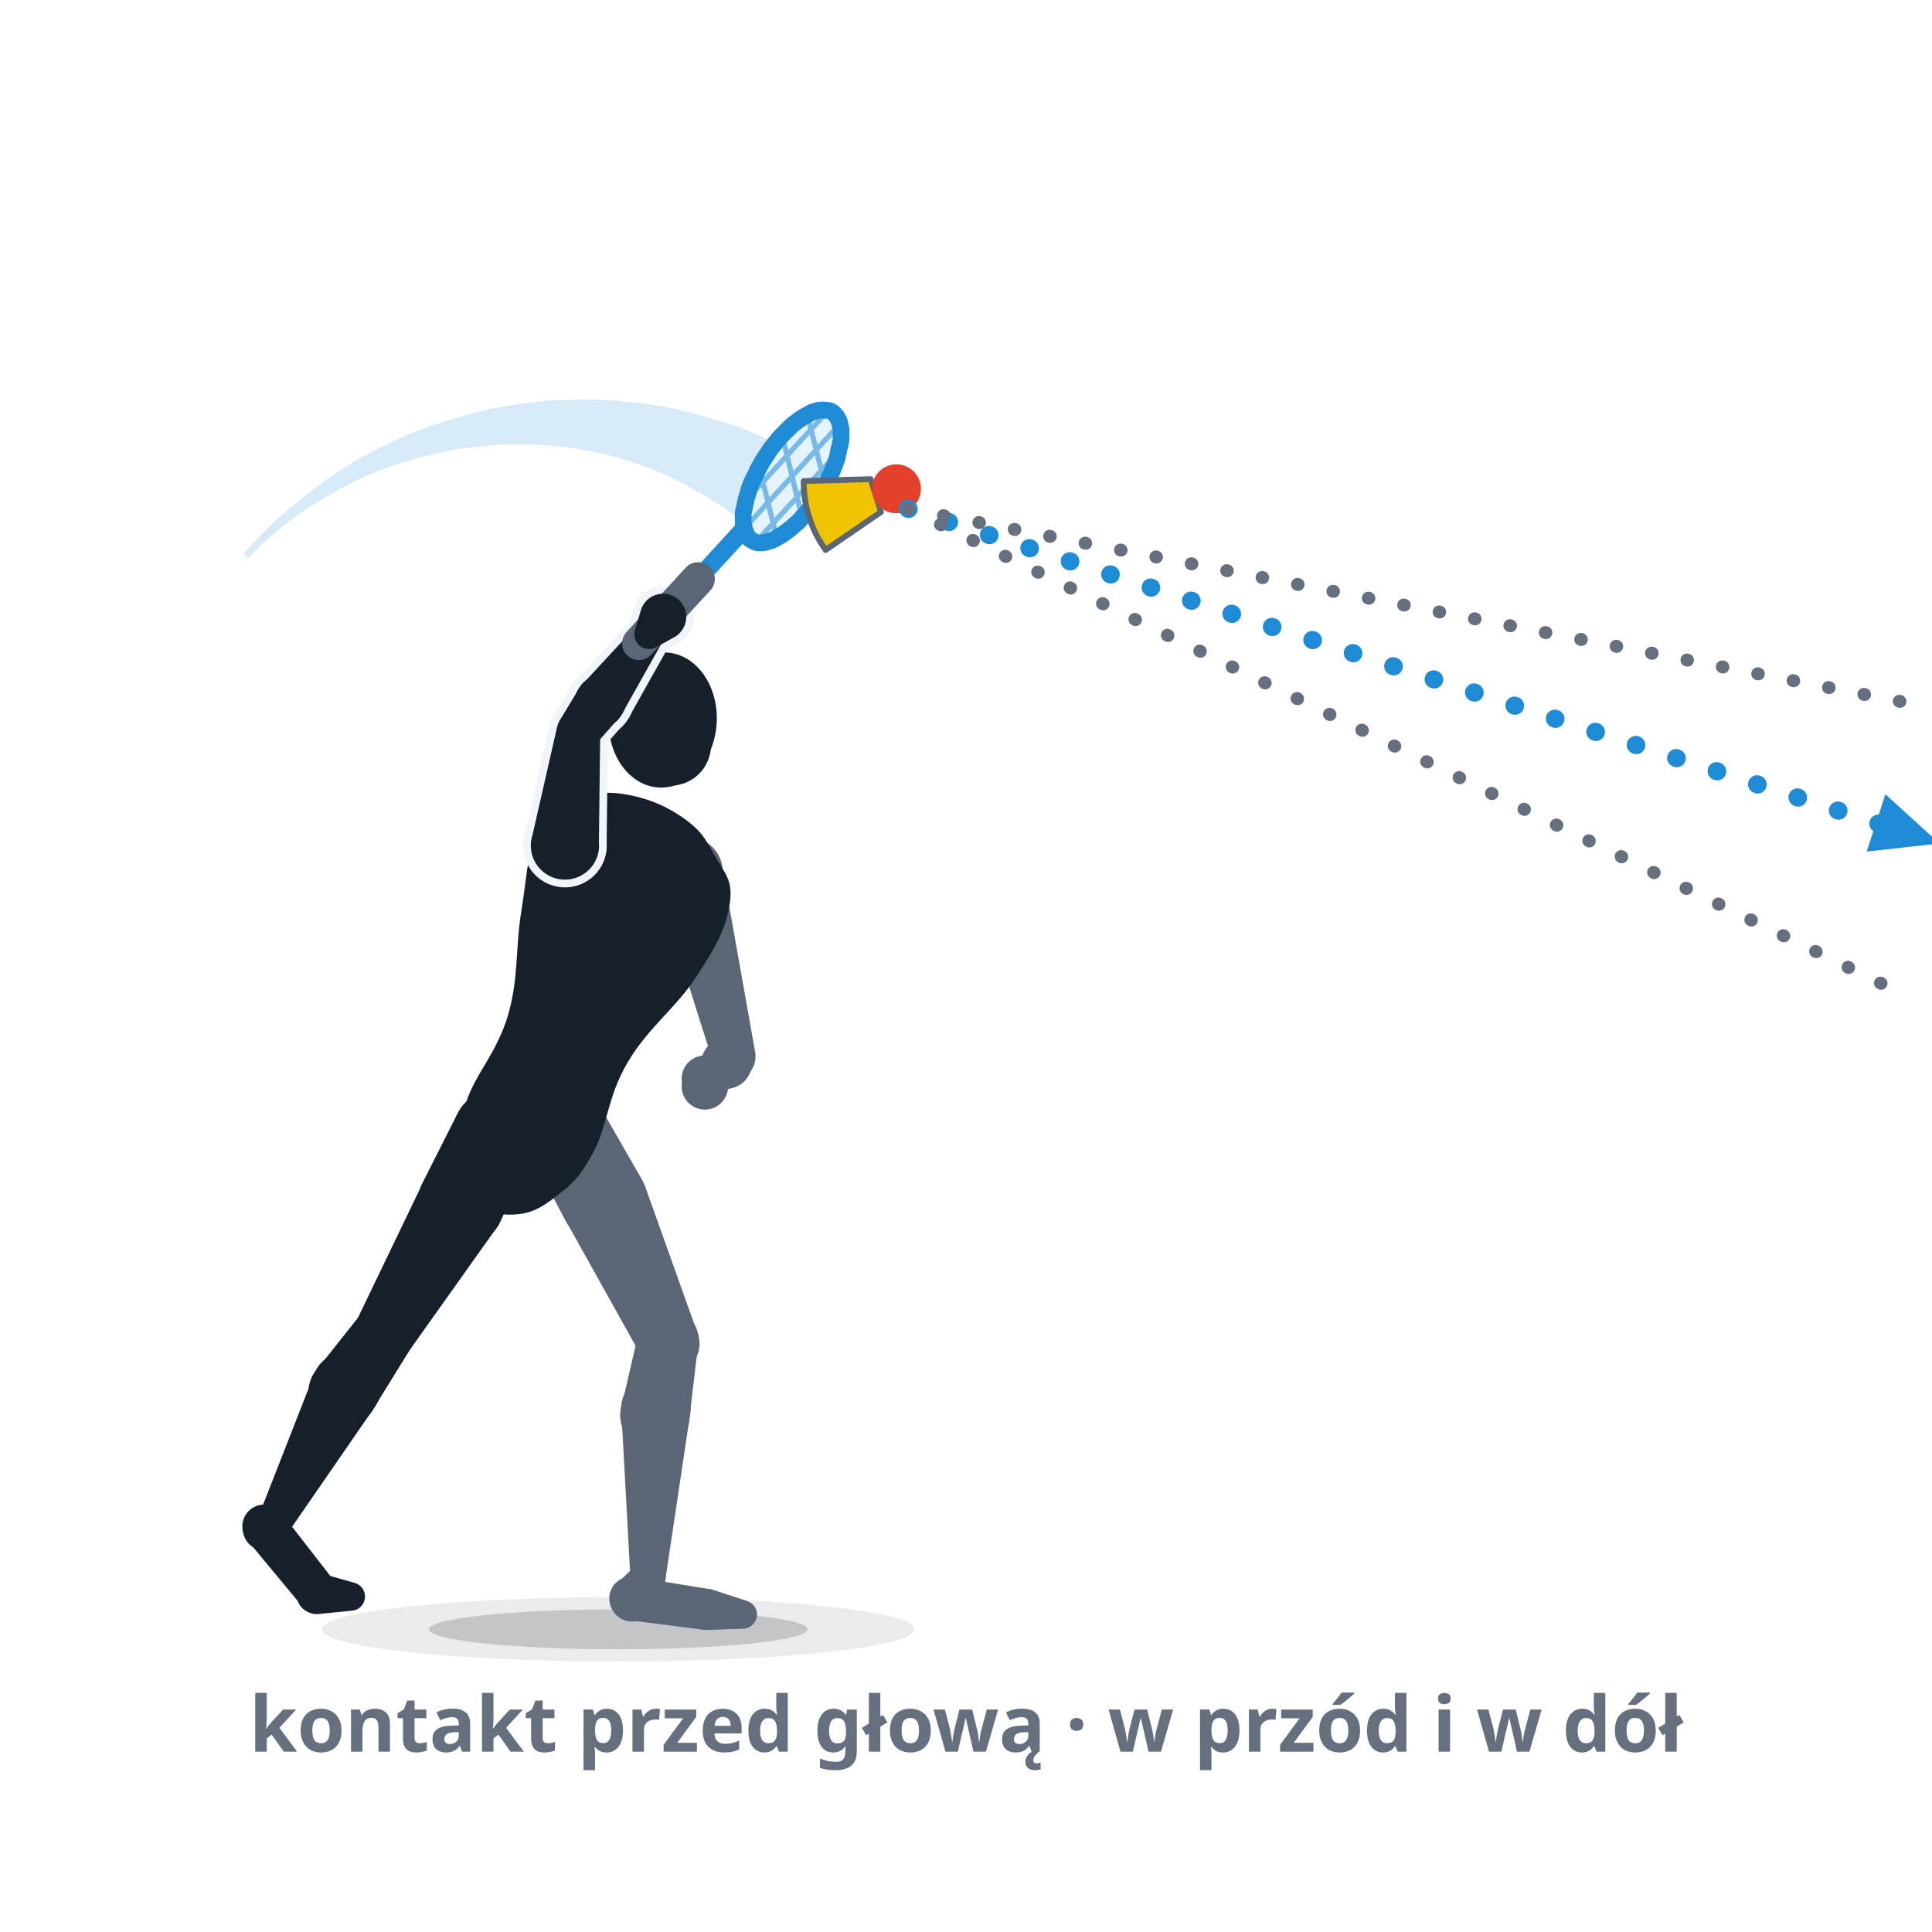
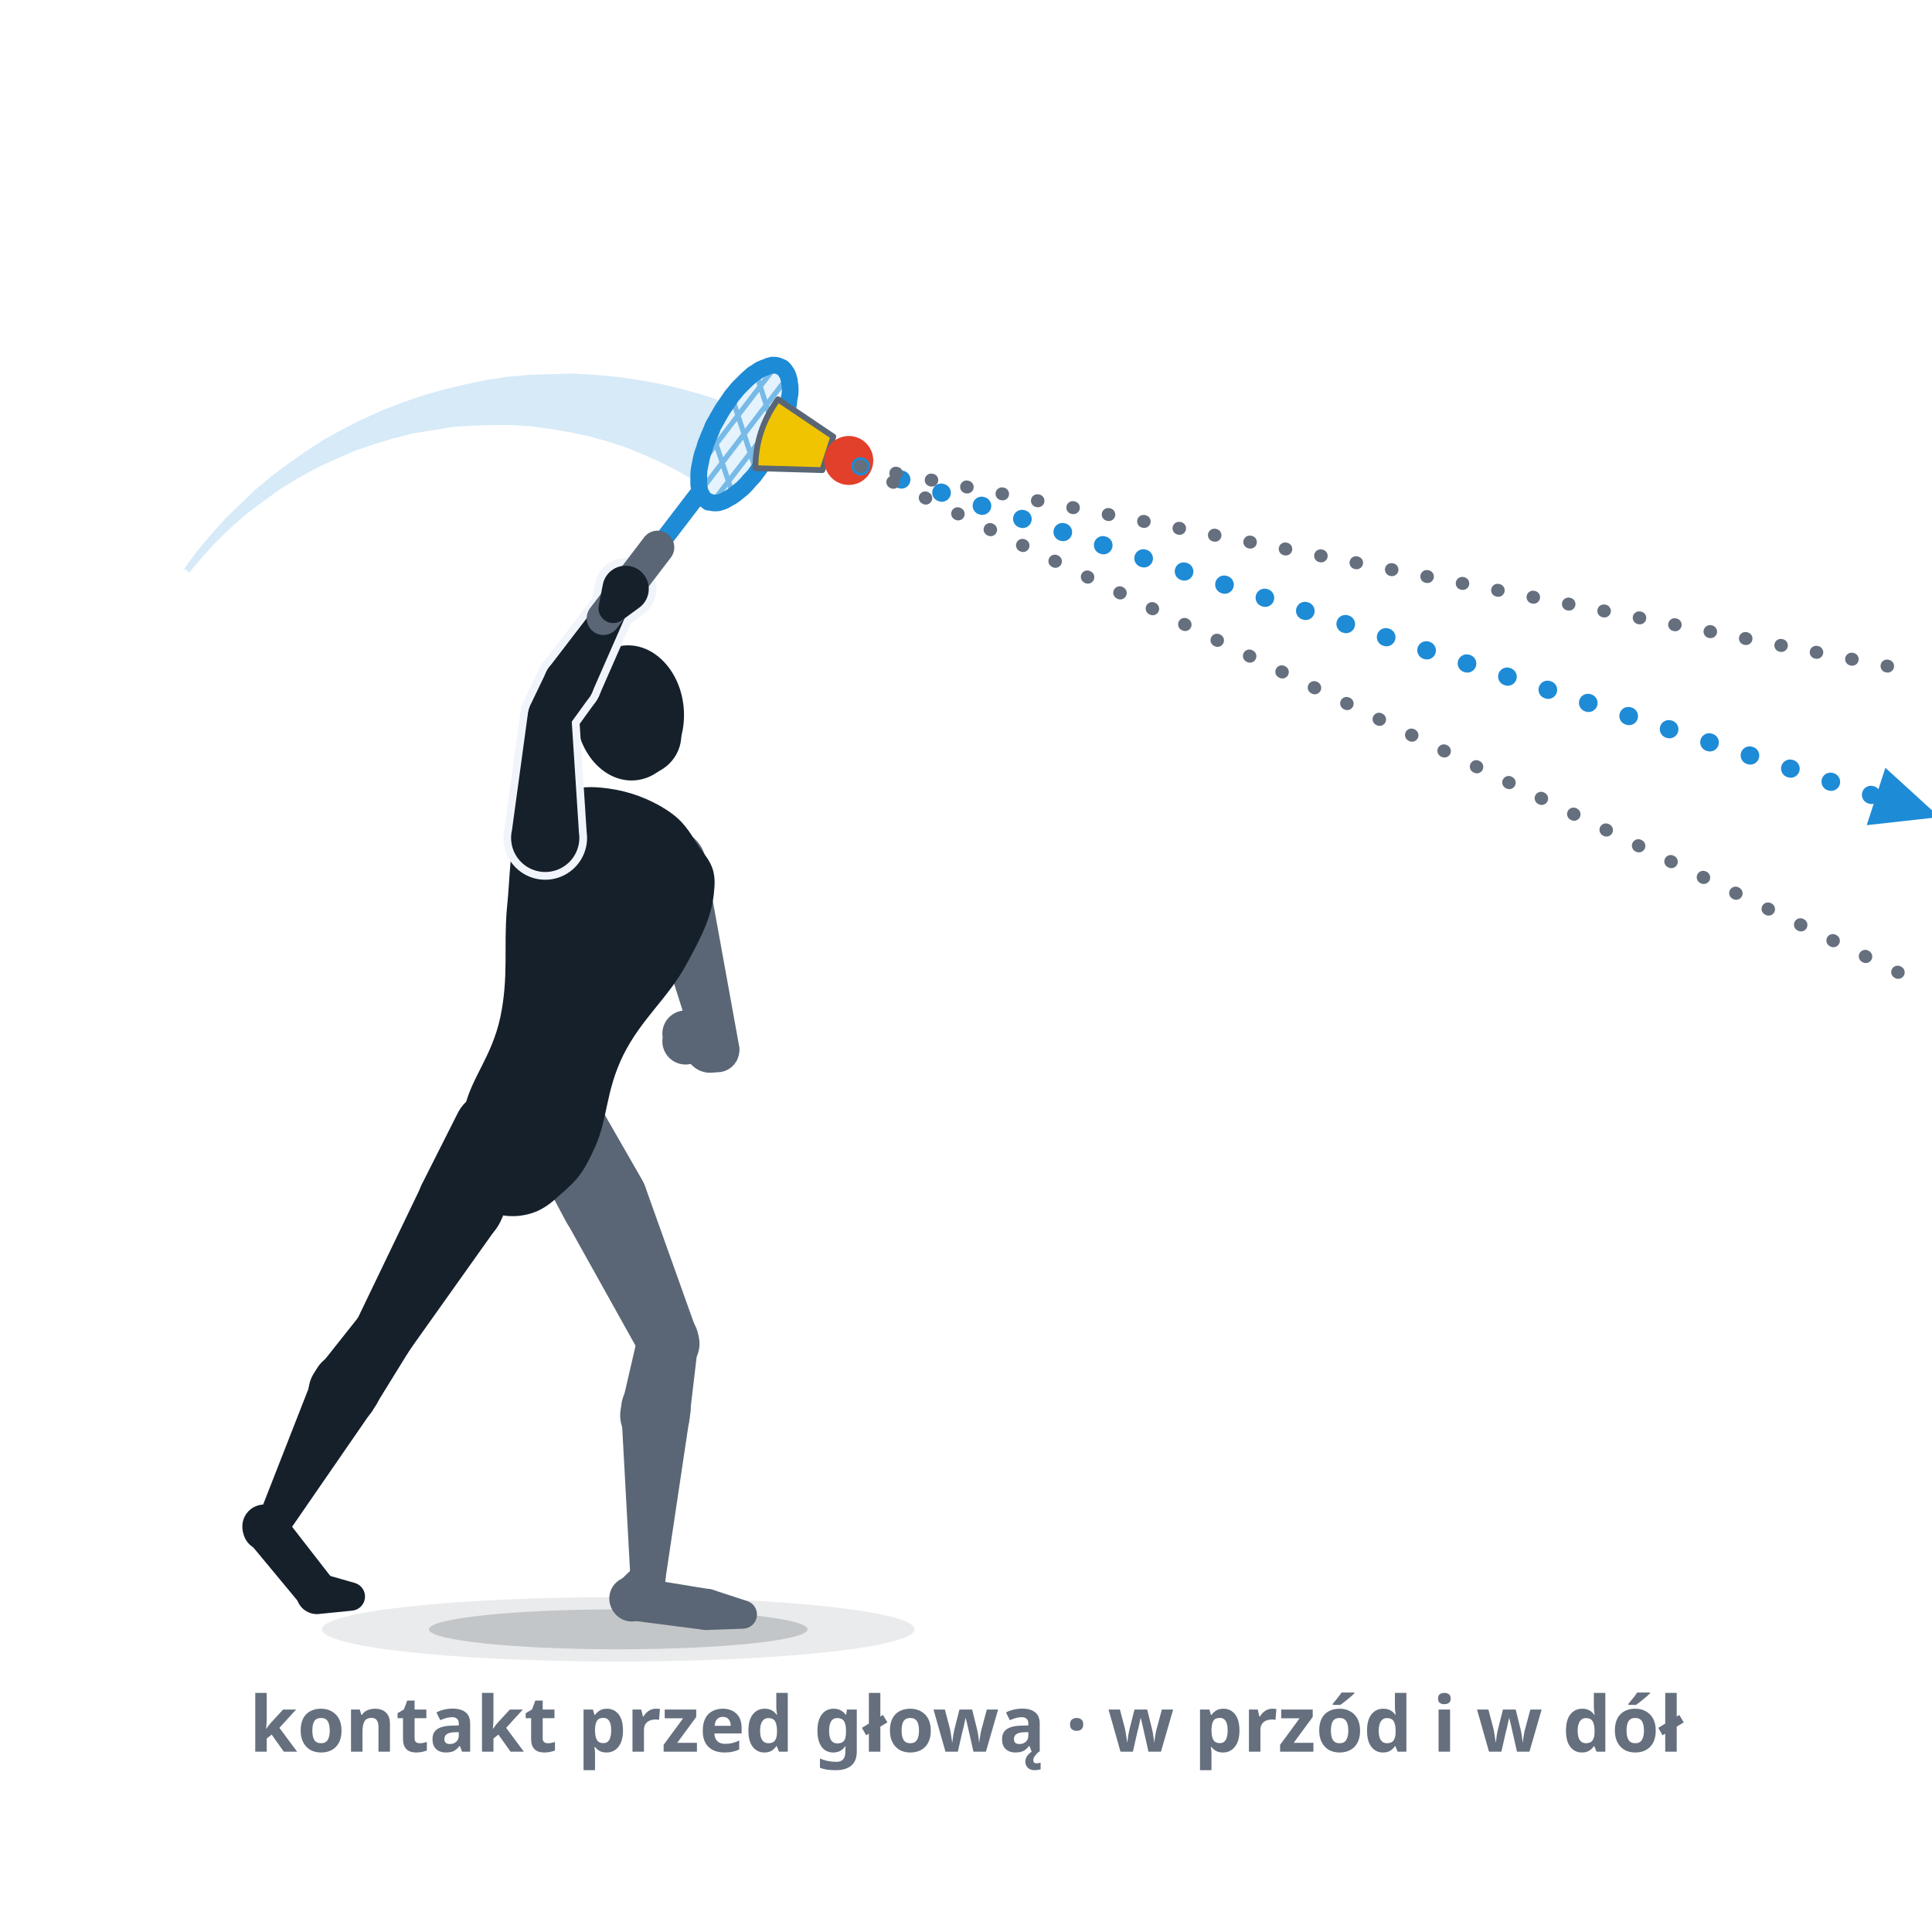
- <svg xmlns="http://www.w3.org/2000/svg" viewBox="0 0 300 300" role="img" data-quelle="figuren" aria-label="Smecz: ten sam gracz co przy clearze, ale punkt kontaktu leży dalej z przodu, przed głową nad przednim barkiem. Główka rakiety jest zamknięta, tułów pochyla się do przodu, ciężar ciała spoczywa na przedniej nodze. Tor lotu prowadzi daleko w przód i w dół na pole przeciwnika; dwie cienkie linie obok pokazują inne kąty.">
+ <svg xmlns="http://www.w3.org/2000/svg" viewBox="0 0 300 300" role="img" data-quelle="figuren" aria-label="Smecz: ten sam gracz co przy clearze, ale punkt kontaktu leży dalej z przodu, przed głową nad przednim barkiem. Powierzchnia rakiety jest zamknięta, tułów pochyla się do przodu, ciężar ciała spoczywa na przedniej nodze. Tor lotu prowadzi daleko w przód i w dół na pole przeciwnika; dwie cienkie linie obok pokazują inne kąty.">
  <style>
    .s-k{fill:var(--tinte,#16202b)}
    .s-f{fill:var(--tinte-2,#5a6675)}
    .s-x{fill:var(--flaeche-2,#f1f5fb);stroke:var(--flaeche-2,#f1f5fb);stroke-width:2.4;stroke-linejoin:round}
    .s-rf{fill:var(--primaer,#38a4f1);opacity:.14}
    .s-rs{fill:none;stroke:var(--primaer-dunkel,#1e8bd6);stroke-width:.8;opacity:.55}
    .s-rr{fill:none;stroke:var(--primaer-dunkel,#1e8bd6);stroke-width:2.6;stroke-linejoin:round}
    .s-rh{fill:none;stroke:var(--primaer-dunkel,#1e8bd6);stroke-width:2.1;stroke-linecap:round;stroke-linejoin:round}
    .s-rsch{fill:none;stroke:var(--primaer-dunkel,#1e8bd6);stroke-width:2.8;stroke-linecap:round}
    .s-rg{fill:none;stroke:var(--tinte-2,#5a6675);stroke-width:5.2;stroke-linecap:round}
    .s-korb{fill:var(--speeder-korb,#f0c400);stroke:var(--tinte-2,#5a6675);stroke-width:.9;stroke-linejoin:round}
    .s-kappe{fill:var(--speeder-kappe,#e2402a)}
    .s-sch{fill:var(--schatten-boden,#16202b2e)}
    .s-schw{fill:var(--schatten-boden,#16202b2e);opacity:.5}
    .s-spur{fill:var(--primaer-dunkel,#1e8bd6);opacity:.18}
    .s-bahn{fill:none;stroke:var(--primaer-dunkel,#1e8bd6);stroke-width:2.8;stroke-dasharray:.1 6.5;stroke-linecap:round}
    .s-bahng{fill:none;stroke:var(--tinte-3,#656f7e);stroke-width:2;stroke-dasharray:.1 5.5;stroke-linecap:round}
    .s-mk{fill:var(--primaer-dunkel,#1e8bd6)}
    .st{fill:var(--tinte-3,#656f7e);font:600 12px/1 system-ui,sans-serif;text-anchor:middle}
  </style>
  <defs>
    <marker id="p011" viewBox="0 0 10 10" markerWidth="4.4" markerHeight="4.4" refX="5" refY="5" orient="auto">
      <path d="M1,1.2 L9.4,5 L1,8.8 Z" class="s-mk" />
    </marker>
  </defs>
  <ellipse class="s-schw" cx="96" cy="253" rx="46" ry="5" />
  <ellipse class="s-sch" cx="96" cy="253" rx="29.4" ry="3.1" />
-   <path class="s-spur" d="M37.8,86L39.9,83.7L42.2,81.4L44.5,79.3L47,77.3L49.5,75.3L52.1,73.5L54.8,71.8L57.6,70.2L60.5,68.8L63.4,67.5L66.4,66.3L69.5,65.3L72.6,64.4L75.7,63.6L78.9,63L82.1,62.5L85.3,62.2L88.6,62.1L91.8,62L95.1,62.2L98.4,62.5L101.6,62.9L104.8,63.5L108,64.3L111.2,65.2L114.4,66.2L117.4,67.4L120.5,68.8L114.4,80.3L112.2,78.7L109.8,77.2L107.4,75.8L104.9,74.5L102.3,73.3L99.7,72.3L97,71.4L94.2,70.6L91.4,70L88.5,69.5L85.6,69.2L82.6,69L79.7,69L76.7,69.1L73.7,69.4L70.7,69.8L67.8,70.4L64.8,71.1L61.9,72L59,73L56.2,74.2L53.4,75.6L50.7,77.1L48.1,78.7L45.5,80.5L43.1,82.4L40.7,84.5L38.5,86.7Z" />
+   <path class="s-spur" d="M28.6,88.3L30.6,85.6L32.7,83.1L34.9,80.6L37.3,78.3L39.7,76L42.2,73.9L44.9,71.9L47.6,70L50.4,68.2L53.3,66.6L56.3,65.1L59.4,63.7L62.5,62.5L65.7,61.4L68.9,60.5L72.2,59.7L75.5,59L78.8,58.5L82.2,58.2L85.6,58.1L89,58L92.3,58.2L95.7,58.5L99.1,59L102.5,59.6L105.8,60.4L109.1,61.3L112.4,62.4L107.4,74.4L105,73L102.4,71.7L99.7,70.5L97,69.4L94.2,68.5L91.3,67.7L88.4,67.1L85.5,66.6L82.5,66.2L79.4,66L76.4,66L73.3,66.1L70.2,66.3L67.2,66.8L64.1,67.3L61,68.1L58,69L55.1,70L52.1,71.3L49.3,72.6L46.4,74.2L43.7,75.8L41.1,77.7L38.5,79.6L36.1,81.7L33.7,84L31.5,86.4L29.4,88.9Z" />
  <g class="s-f">
    <path d="M81.3,177.3L87.9,189.7A6.7,6.7 0 1 0 99.7,183.2L92.7,171A6.5,6.5 0 0 0 81.3,177.3Z" />
    <path d="M88,189.8L99.6,210.6A4.7,4.7 0 0 0 108.2,206.7L100.2,184.3A6.7,6.7 0 1 0 88,189.8Z" />
    <path d="M99.1,207.2L96.6,218A5.4,5.4 0 1 0 107.1,219.8L108.4,208.8A4.7,4.7 0 0 0 99.1,207.2Z" />
    <path d="M96.5,219.5L97.9,245.2A2.7,2.7 0 0 0 103.3,245.4L107.1,220A5.4,5.4 0 1 0 96.5,219.5Z" />
    <path d="M98.7,243.1L95.9,245.8A3.4,3.4 0 1 0 101.2,249.8L103,246.3A2.7,2.7 0 0 0 98.7,243.1Z" />
    <path d="M97.8,251.6L109.5,253.1A3.2,3.2 0 0 0 110.4,246.8L98.8,244.9A3.4,3.4 0 1 0 97.8,251.6Z" />
    <path d="M109.9,253.1L115.4,252.9A2.2,2.2 0 0 0 116,248.6L110.8,246.9A3.2,3.2 0 1 0 109.9,253.1Z" />
  </g>
  <g class="s-f">
-     <path d="M102,137.3L110.8,165.2A3.4,3.4 0 0 0 117.3,163.6L112.2,134.9A5.3,5.3 0 1 0 102,137.3Z" />
-     <path d="M112.8,161L111.4,161.5A3.9,3.9 0 1 0 116.2,167L116.9,165.8A3.4,3.4 0 0 0 112.8,161Z" />
-     <path d="M109.2,163.7L108,166.6A2.3,2.3 0 0 0 110.7,169.7L113.8,168.9A3.9,3.9 0 1 0 109.2,163.7Z" />
+     <path d="M99.5,136.4L108.3,164.2A3.4,3.4 0 0 0 114.8,162.6L109.6,133.9A5.3,5.3 0 1 0 99.5,136.4Z" />
+     <path d="M113.9,160.8L113,159.9A3.9,3.9 0 1 0 110.2,166.5L111.5,166.5A3.4,3.4 0 0 0 113.9,160.8Z" />
+     <path d="M109.8,158.8L107,159.1A2.3,2.3 0 0 0 105.4,162.9L107.2,165.1A3.9,3.9 0 1 0 109.8,158.8Z" />
  </g>
  <g class="s-f">
-     <path d="M105.9,168.1a3.6,3.6 0 1 0 7.1,0a3.6,3.6 0 1 0 -7.1,0Z" />
+     <path d="M102.9,161.1a3.6,3.6 0 1 0 7.1,0a3.6,3.6 0 1 0 -7.1,0Z" />
  </g>
  <g class="s-k">
-     <path d="M105.8,126.8C108.7,128.8 109.5,130.1 111,132.9C112.5,135.6 113.9,136.6 113.3,140.4C112.7,144.2 111.3,146.8 108.1,151.7C104.9,156.6 100.7,159.5 97.5,164.9C94.3,170.3 94.4,174.6 92.2,178.8C89.9,183 88.8,183.9 86.3,185.8C83.8,187.8 82.1,188.5 79.7,188.6C77.3,188.7 75.9,188.2 74.2,186.5C72.6,184.8 71.9,183.2 71.5,180.1C71.1,177 70.9,175.6 72.4,171.1C73.9,166.6 77.1,163.6 78.9,157.6C80.6,151.7 80,146.9 81,141.2C81.9,135.4 81.9,132.2 83.6,128.9C85.2,125.5 86.6,125.5 89.3,124.4C91.9,123.3 93.5,122.8 96.8,123.3C100.1,123.8 103,124.9 105.8,126.8Z" />
+     <path d="M102.6,125.2C105.5,126.9 106.5,128.2 108.1,130.8C109.8,133.4 111.3,134.4 110.9,138.2C110.6,142 109.3,144.8 106.5,149.9C103.7,155 99.6,158.2 96.8,163.8C94,169.5 94.4,173.7 92.4,178.1C90.5,182.4 89.4,183.4 87,185.5C84.7,187.7 83,188.5 80.6,188.8C78.2,189 76.8,188.6 75,187C73.3,185.4 72.4,183.9 71.9,180.8C71.3,177.8 71,176.4 72.2,171.8C73.3,167.2 76.4,164 77.7,157.9C79,151.7 78.2,147.1 78.7,141.2C79.3,135.4 79,132.2 80.5,128.7C81.9,125.3 83.3,125.2 85.9,123.9C88.4,122.6 89.9,122 93.3,122.3C96.6,122.6 99.6,123.5 102.6,125.2Z" />
    <path d="M71.2,172.6L65.5,183.9A6.7,6.7 0 1 0 77.7,189.7L82.9,178.2A6.5,6.5 0 0 0 71.2,172.6Z" />
    <path d="M65.5,184L55.4,205A4.7,4.7 0 0 0 63.5,209.8L77,190.8A6.7,6.7 0 1 0 65.5,184Z" />
    <path d="M56,204.1L49.5,212.3A5.4,5.4 0 1 0 58.2,218.4L63.7,209.5A4.7,4.7 0 0 0 56,204.1Z" />
    <path d="M48.7,213.6L40.4,234.8A2.7,2.7 0 0 0 45.2,237.3L58.1,218.6A5.4,5.4 0 1 0 48.7,213.6Z" />
    <path d="M41.8,233.3L39.9,234.2A3.4,3.4 0 1 0 44.1,239L45.2,237.2A2.7,2.7 0 0 0 41.8,233.3Z" />
    <path d="M38.6,239.4L46.9,249.4A3.2,3.2 0 0 0 51.9,245.5L43.9,235.2A3.4,3.4 0 1 0 38.6,239.4Z" />
    <path d="M49.7,250.6L54.7,250.1A2.2,2.2 0 0 0 55.1,245.8L50.2,244.4A3.2,3.2 0 1 0 49.7,250.6Z" />
  </g>
  <g class="s-k">
-     <ellipse cx="102.9" cy="111.8" rx="8.4" ry="10.5" transform="rotate(3.3 102.9 111.8)" />
-     <path d="M97.8,115.7a6.3,6.3 0 1 0 12.6,0a6.3,6.3 0 1 0 -12.6,0Z" />
+     <ellipse cx="97.8" cy="110.7" rx="8.4" ry="10.5" transform="rotate(-4.1 97.8 110.7)" />
+     <path d="M93.2,114.1a6.3,6.3 0 1 0 12.6,0a6.3,6.3 0 1 0 -12.6,0Z" />
  </g>
  <g class="s-x">
-     <path d="M93,130.8L93.2,113.6A3.4,3.4 0 0 0 86.5,112.9L82.7,129.6A5.3,5.3 0 1 0 93,130.8Z" />
-     <path d="M92.3,115.8L96,111.6A3.9,3.9 0 1 0 89.8,107.1L86.9,111.9A3.4,3.4 0 0 0 92.3,115.8Z" />
-     <path d="M96.5,111L102.9,99.6A2.3,2.3 0 0 0 99.1,96.9L90.3,106.4A3.9,3.9 0 1 0 96.5,111Z" />
-     <path d="M101.9,100.5L104.6,99A3.6,3.6 0 1 0 99.5,94.8L98.6,97.8A2.3,2.3 0 0 0 101.9,100.5Z" />
+     <path d="M89.9,129.3L88.7,110.8A3.4,3.4 0 0 0 82,110.6L79.5,128.9A5.3,5.3 0 1 0 89.9,129.3Z" />
+     <path d="M88.1,113L91.5,108.3A3.9,3.9 0 1 0 84.8,104.4L82.3,109.6A3.4,3.4 0 0 0 88.1,113Z" />
+     <path d="M91.9,107.6L97.3,95.3A2.3,2.3 0 0 0 93.4,93L85.2,103.7A3.9,3.9 0 1 0 91.9,107.6Z" />
+     <path d="M96.6,96.3L99.2,94.4A3.6,3.6 0 1 0 93.6,90.8L93,93.9A2.3,2.3 0 0 0 96.6,96.3Z" />
  </g>
  <g class="s-k">
-     <path d="M93,130.8L93.2,113.6A3.4,3.4 0 0 0 86.5,112.9L82.7,129.6A5.3,5.3 0 1 0 93,130.8Z" />
-     <path d="M92.3,115.8L96,111.6A3.9,3.9 0 1 0 89.8,107.1L86.9,111.9A3.4,3.4 0 0 0 92.3,115.8Z" />
-     <path d="M96.5,111L102.9,99.6A2.3,2.3 0 0 0 99.1,96.9L90.3,106.4A3.9,3.9 0 1 0 96.5,111Z" />
+     <path d="M89.9,129.3L88.7,110.8A3.4,3.4 0 0 0 82,110.6L79.5,128.9A5.3,5.3 0 1 0 89.9,129.3Z" />
+     <path d="M88.1,113L91.5,108.3A3.9,3.9 0 1 0 84.8,104.4L82.3,109.6A3.4,3.4 0 0 0 88.1,113Z" />
+     <path d="M91.9,107.6L97.3,95.3A2.3,2.3 0 0 0 93.4,93L85.2,103.7A3.9,3.9 0 1 0 91.9,107.6Z" />
  </g>
-   <path class="s-rf" d="M130.4,65.8C130.5,66.2 130.6,66.5 130.6,66.9C130.6,67.3 130.6,67.8 130.6,68.2C130.5,68.7 130.5,69.1 130.3,69.6C130.2,70.1 130.1,70.6 130,71.1C129.8,71.7 129.6,72.2 129.4,72.7C129.2,73.3 128.9,73.8 128.7,74.3C128.4,74.9 128.1,75.4 127.8,76C127.5,76.5 127.2,77 126.8,77.5C126.5,78 126.1,78.5 125.7,79C125.4,79.5 125,79.9 124.6,80.3C124.2,80.8 123.8,81.2 123.4,81.5C123,81.9 122.6,82.2 122.2,82.5C121.8,82.8 121.4,83.1 121,83.3C120.7,83.5 120.3,83.7 119.9,83.9C119.6,84 119.2,84.1 118.9,84.2C118.5,84.3 118.2,84.3 117.9,84.3C117.6,84.3 117.3,84.2 117.1,84.1C116.9,84 116.6,83.8 116.4,83.7C116.2,83.5 116.1,83.2 115.9,83C115.8,82.7 115.7,82.4 115.6,82.1C115.5,81.7 115.4,81.4 115.4,81C115.4,80.6 115.4,80.2 115.4,79.7C115.5,79.3 115.6,78.8 115.7,78.3C115.8,77.8 115.9,77.3 116.1,76.8C116.2,76.3 116.4,75.7 116.6,75.2C116.8,74.7 117.1,74.1 117.4,73.6C117.6,73 117.9,72.5 118.2,72C118.5,71.4 118.9,70.9 119.2,70.4C119.5,69.9 119.9,69.4 120.3,68.9C120.6,68.5 121,68 121.4,67.6C121.8,67.2 122.2,66.8 122.6,66.4C123,66 123.4,65.7 123.8,65.4C124.2,65.1 124.6,64.8 125,64.6C125.4,64.4 125.7,64.2 126.1,64C126.5,63.9 126.8,63.8 127.1,63.7C127.5,63.7 127.8,63.6 128.1,63.7C128.4,63.7 128.7,63.7 128.9,63.8C129.2,63.9 129.4,64.1 129.6,64.3C129.8,64.5 130,64.7 130.1,65C130.2,65.2 130.4,65.5 130.4,65.8Z" />
-   <path class="s-rs" d="M116.2,77.3L128.2,64.2M116.1,81.5L129.9,66.4M117.8,83.7L129.8,70.6M118,73L120.5,83M121.6,68.2L124.4,79.8M125.5,64.9L128,74.9" />
-   <path class="s-rh" d="M115.4,79L115.1,82.6L116.7,84.1" />
-   <path class="s-rsch" d="M108.4,89.9L115.1,82.6" />
-   <path class="s-rr" d="M130.4,65.8C130.5,66.2 130.6,66.5 130.6,66.9C130.6,67.3 130.6,67.8 130.6,68.2C130.5,68.7 130.5,69.1 130.3,69.6C130.2,70.1 130.1,70.6 130,71.1C129.8,71.7 129.6,72.2 129.4,72.7C129.2,73.3 128.9,73.8 128.7,74.3C128.4,74.9 128.1,75.4 127.8,76C127.5,76.5 127.2,77 126.8,77.5C126.5,78 126.1,78.5 125.7,79C125.4,79.5 125,79.9 124.6,80.3C124.2,80.8 123.8,81.2 123.4,81.5C123,81.9 122.6,82.2 122.2,82.5C121.8,82.8 121.4,83.1 121,83.3C120.7,83.5 120.3,83.7 119.9,83.9C119.6,84 119.2,84.1 118.9,84.2C118.5,84.3 118.2,84.3 117.9,84.3C117.6,84.3 117.3,84.2 117.1,84.1C116.9,84 116.6,83.8 116.4,83.7C116.2,83.5 116.1,83.2 115.9,83C115.8,82.7 115.7,82.4 115.6,82.1C115.5,81.7 115.4,81.4 115.4,81C115.4,80.6 115.4,80.2 115.4,79.7C115.5,79.3 115.6,78.8 115.7,78.3C115.8,77.8 115.9,77.3 116.1,76.8C116.2,76.3 116.4,75.7 116.6,75.2C116.8,74.7 117.1,74.1 117.4,73.6C117.6,73 117.9,72.5 118.2,72C118.5,71.4 118.9,70.9 119.2,70.4C119.5,69.9 119.9,69.4 120.3,68.9C120.6,68.5 121,68 121.4,67.6C121.8,67.2 122.2,66.8 122.6,66.4C123,66 123.4,65.7 123.8,65.4C124.2,65.1 124.6,64.8 125,64.6C125.4,64.4 125.7,64.2 126.1,64C126.5,63.9 126.8,63.8 127.1,63.7C127.5,63.7 127.8,63.6 128.1,63.7C128.4,63.7 128.7,63.7 128.9,63.8C129.2,63.9 129.4,64.1 129.6,64.3C129.8,64.5 130,64.7 130.1,65C130.2,65.2 130.4,65.5 130.4,65.8Z" />
-   <path class="s-rg" d="M99.2,99.9L108.4,89.9" />
+   <path class="s-rf" d="M122.4,58.5C122.5,58.8 122.6,59.1 122.6,59.5C122.7,59.9 122.7,60.3 122.7,60.7C122.7,61.2 122.6,61.6 122.5,62.1C122.5,62.6 122.4,63.1 122.2,63.6C122.1,64.2 122,64.7 121.8,65.3C121.6,65.8 121.4,66.4 121.2,66.9C120.9,67.5 120.7,68 120.4,68.6C120.1,69.2 119.8,69.7 119.5,70.2C119.2,70.8 118.9,71.3 118.6,71.8C118.2,72.3 117.9,72.8 117.5,73.3C117.2,73.8 116.8,74.2 116.4,74.6C116.1,75 115.7,75.4 115.3,75.8C114.9,76.1 114.6,76.4 114.2,76.7C113.8,77 113.5,77.2 113.1,77.4C112.8,77.6 112.4,77.8 112.1,77.9C111.8,78 111.5,78.1 111.2,78.1C110.9,78.1 110.6,78.1 110.4,78C110.1,78 109.9,77.9 109.7,77.7C109.5,77.6 109.3,77.4 109.1,77.1C109,76.9 108.8,76.6 108.7,76.3C108.6,76 108.6,75.7 108.5,75.3C108.5,74.9 108.5,74.5 108.5,74.1C108.5,73.7 108.5,73.2 108.6,72.7C108.7,72.2 108.8,71.7 108.9,71.2C109,70.7 109.2,70.1 109.4,69.6C109.5,69 109.8,68.5 110,67.9C110.2,67.4 110.5,66.8 110.7,66.2C111,65.7 111.3,65.1 111.6,64.6C111.9,64.1 112.2,63.5 112.6,63C112.9,62.5 113.3,62 113.6,61.5C114,61.1 114.3,60.6 114.7,60.2C115.1,59.8 115.5,59.4 115.8,59.1C116.2,58.7 116.6,58.4 116.9,58.1C117.3,57.9 117.7,57.6 118,57.4C118.4,57.2 118.7,57.1 119,57C119.3,56.8 119.7,56.8 119.9,56.7C120.2,56.7 120.5,56.7 120.8,56.8C121,56.9 121.3,57 121.5,57.1C121.7,57.3 121.9,57.5 122,57.7C122.2,57.9 122.3,58.2 122.4,58.5Z" />
+   <path class="s-rs" d="M109.1,71.7L120.1,57.3M109.2,75.7L121.9,59.1M111,77.5L122,63.2M110.6,67.2L113.7,76.5M113.8,62.1L117.3,72.8M117.5,58.3L120.5,67.6" />
+   <path class="s-rh" d="M108.4,73.5L108.3,76.9L109.9,78.2" />
+   <path class="s-rsch" d="M102.1,85L108.3,76.9" />
+   <path class="s-rr" d="M122.4,58.5C122.5,58.8 122.6,59.1 122.6,59.5C122.7,59.9 122.7,60.3 122.7,60.7C122.7,61.2 122.6,61.6 122.5,62.1C122.5,62.6 122.4,63.1 122.2,63.6C122.1,64.2 122,64.7 121.8,65.3C121.6,65.8 121.4,66.4 121.2,66.9C120.9,67.5 120.7,68 120.4,68.6C120.1,69.2 119.8,69.7 119.5,70.2C119.2,70.8 118.9,71.3 118.6,71.8C118.2,72.3 117.9,72.8 117.5,73.3C117.2,73.8 116.8,74.2 116.4,74.6C116.1,75 115.7,75.4 115.3,75.8C114.9,76.1 114.6,76.4 114.2,76.7C113.8,77 113.5,77.2 113.1,77.4C112.8,77.6 112.4,77.8 112.1,77.9C111.8,78 111.5,78.1 111.2,78.1C110.9,78.1 110.6,78.1 110.4,78C110.1,78 109.9,77.9 109.7,77.7C109.5,77.6 109.3,77.4 109.1,77.1C109,76.9 108.8,76.6 108.7,76.3C108.6,76 108.6,75.7 108.5,75.3C108.5,74.9 108.5,74.5 108.5,74.1C108.5,73.7 108.5,73.2 108.6,72.7C108.7,72.2 108.8,71.7 108.9,71.2C109,70.7 109.2,70.1 109.4,69.6C109.5,69 109.8,68.5 110,67.9C110.2,67.4 110.5,66.8 110.7,66.2C111,65.7 111.3,65.1 111.6,64.6C111.9,64.1 112.2,63.5 112.6,63C112.9,62.5 113.3,62 113.6,61.5C114,61.1 114.3,60.6 114.7,60.2C115.1,59.8 115.5,59.4 115.8,59.1C116.2,58.7 116.6,58.4 116.9,58.1C117.3,57.9 117.7,57.6 118,57.4C118.4,57.2 118.7,57.1 119,57C119.3,56.8 119.7,56.8 119.9,56.7C120.2,56.7 120.5,56.7 120.8,56.8C121,56.9 121.3,57 121.5,57.1C121.7,57.3 121.9,57.5 122,57.7C122.2,57.9 122.3,58.2 122.4,58.5Z" />
+   <path class="s-rg" d="M93.7,96L102.1,85" />
  <g class="s-k">
-     <path d="M101.9,100.5L104.6,99A3.6,3.6 0 1 0 99.5,94.8L98.6,97.8A2.3,2.3 0 0 0 101.9,100.5Z" />
+     <path d="M96.6,96.3L99.2,94.4A3.6,3.6 0 1 0 93.6,90.8L93,93.9A2.3,2.3 0 0 0 96.6,96.3Z" />
  </g>
-   <path class="s-korb" d="M136.8,79.5L128.2,85.4Q124.8,80.6 124.8,74.7L135.2,74.4Z" />
-   <path class="s-kappe" d="M135.4,75.9a3.8,3.8 0 1 0 7.6,0a3.8,3.8 0 1 0 -7.6,0Z" />
-   <path class="s-bahn" d="M141,79 L296,129.3" marker-end="url(#p011)" />
-   <path class="s-bahng" d="M141,79 L296,109.1" />
-   <path class="s-bahng" d="M141,79 L296,154.6" />
+   <path class="s-korb" d="M127.7,73L117.3,72.7Q117.3,66.8 120.8,62L129.4,67.8Z" />
+   <path class="s-kappe" d="M128,71.5a3.8,3.8 0 1 0 7.6,0a3.8,3.8 0 1 0 -7.6,0Z" />
+   <path class="s-bahn" d="M133.6,72.4 L296,125.2" marker-end="url(#p011)" />
+   <path class="s-bahng" d="M133.6,72.4 L296,104" />
+   <path class="s-bahng" d="M133.6,72.4 L296,151.6" />
  <text class="st" x="150" y="272">kontakt przed głową · w przód i w dół</text>
</svg>
